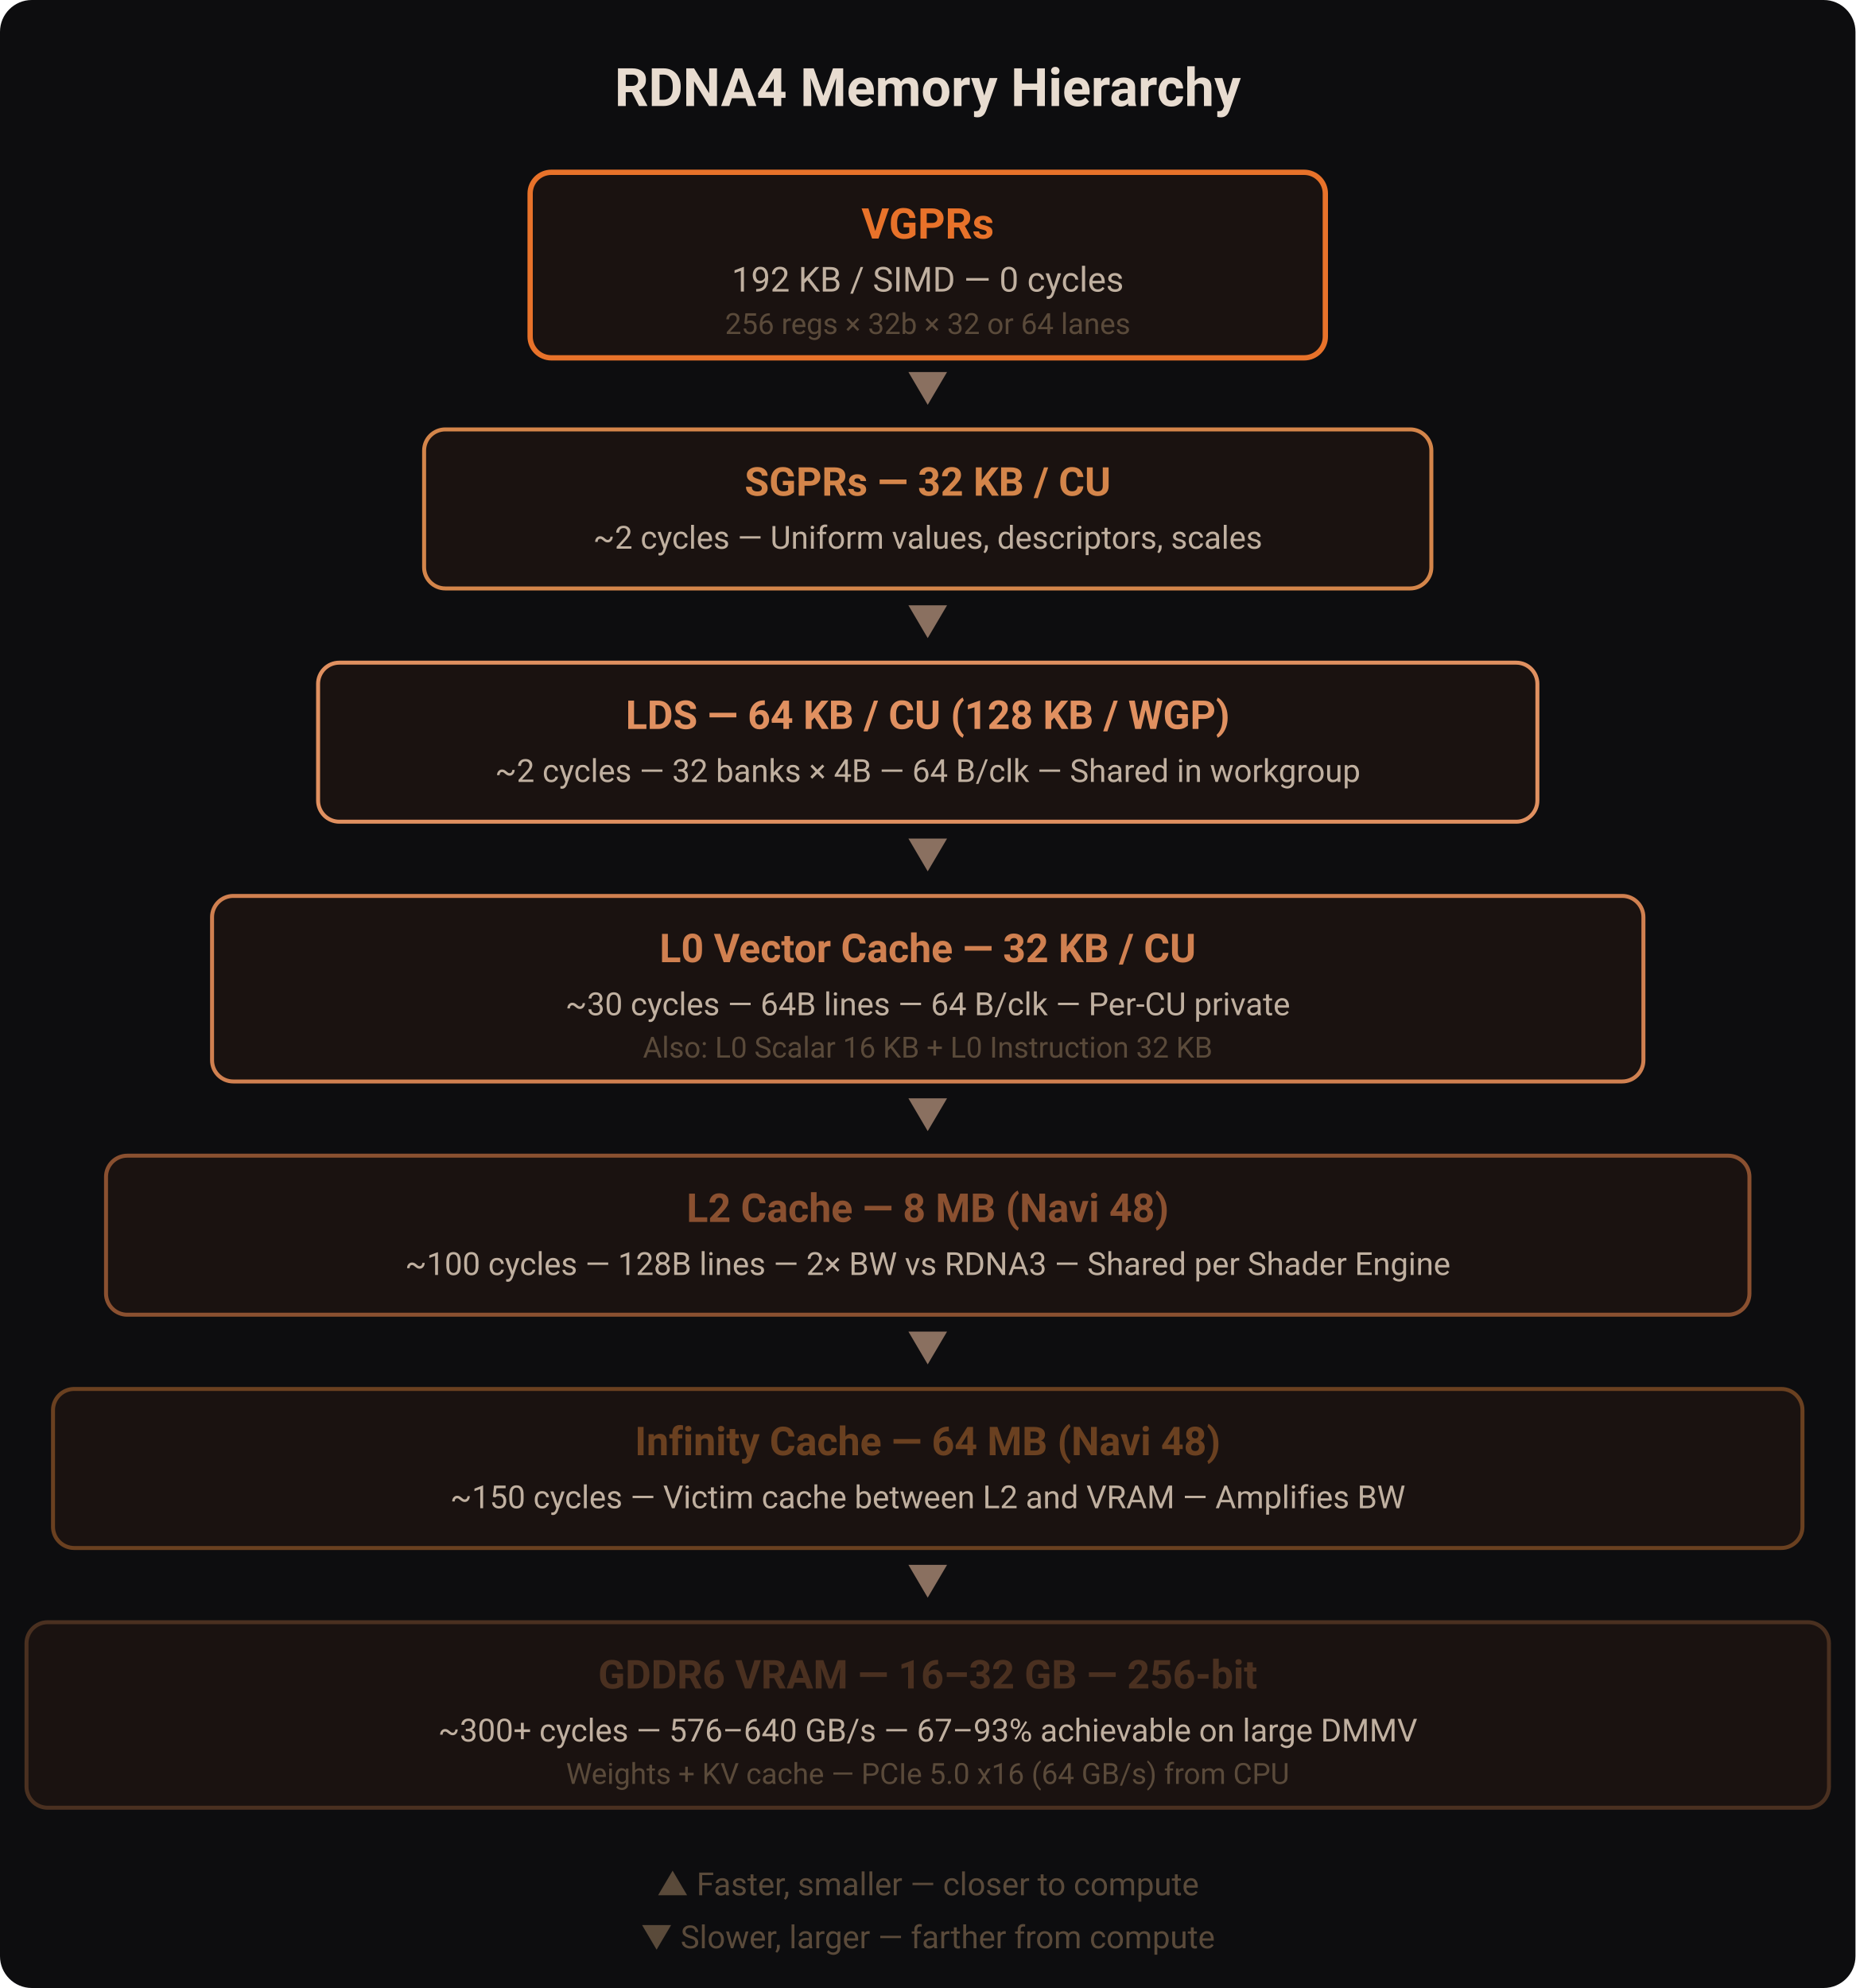
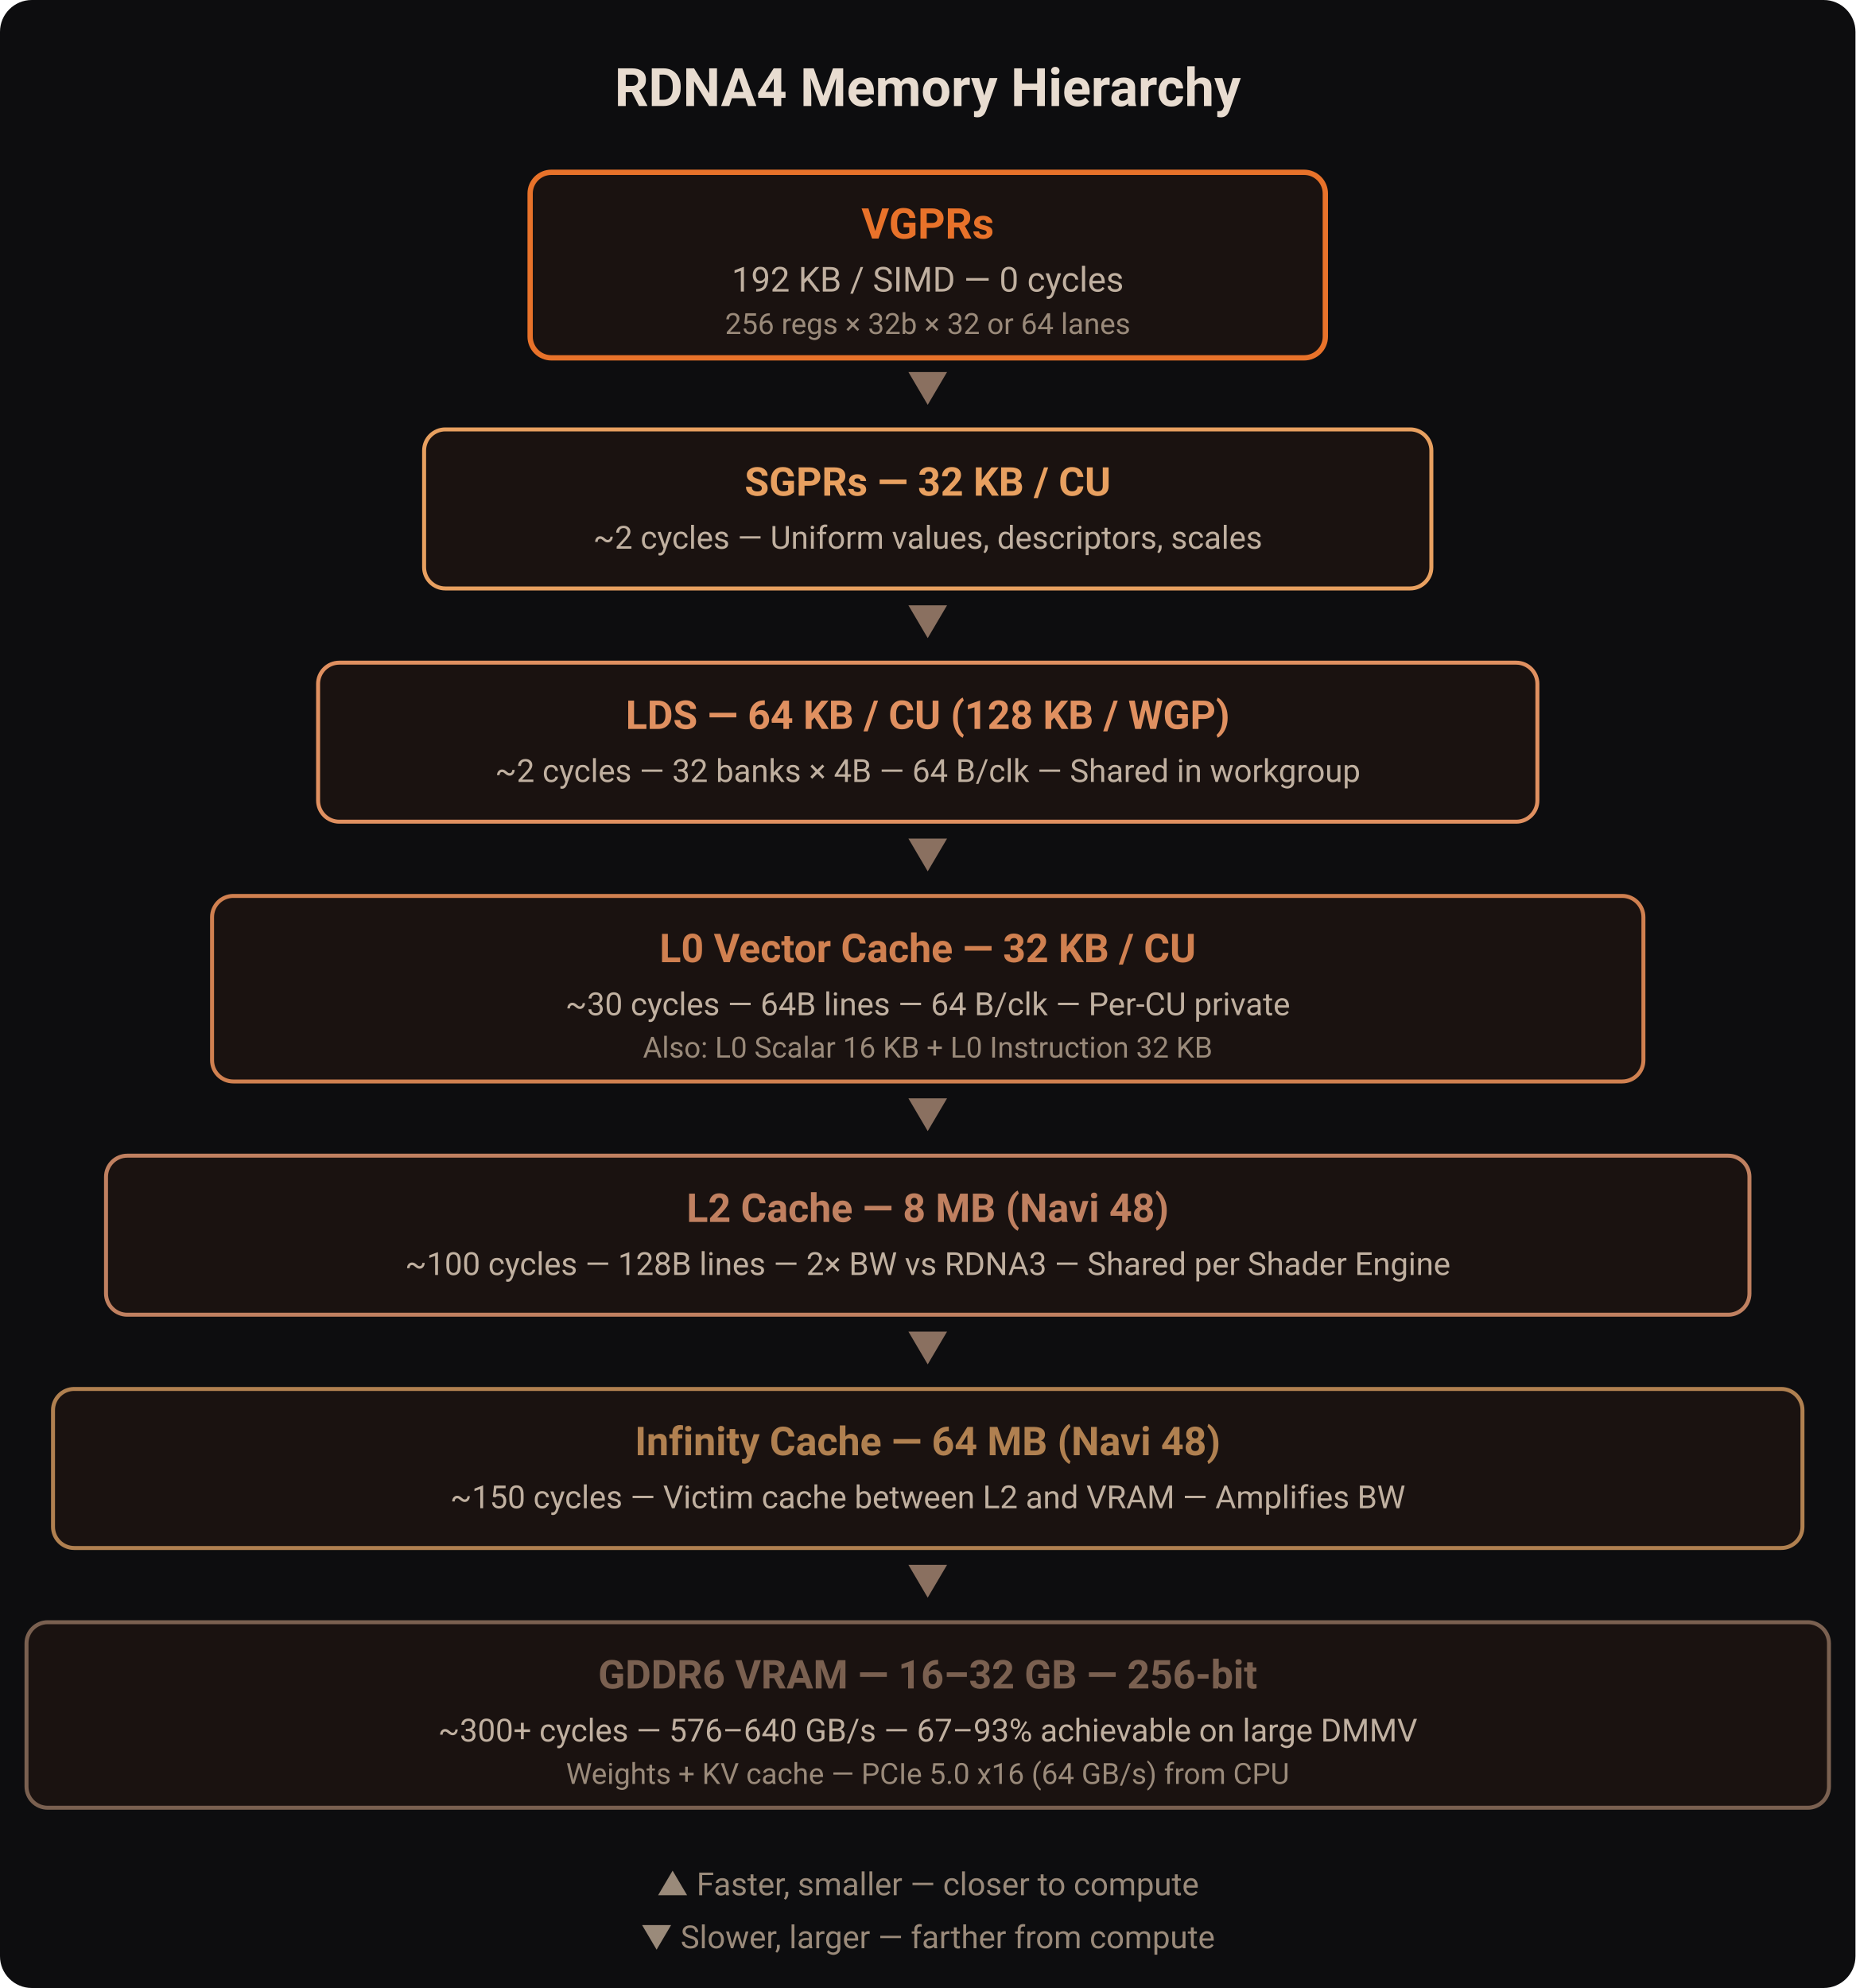
<svg xmlns="http://www.w3.org/2000/svg" viewBox="0 0 700 750" font-family="-apple-system,BlinkMacSystemFont,'Segoe UI',Roboto,sans-serif">
  <rect width="700" height="750" rx="12" fill="#0d0d0f" />
  <text x="350" y="40" text-anchor="middle" fill="#e8dcd0" font-size="20" font-weight="700">RDNA4 Memory Hierarchy</text>
  <rect x="200" y="65" width="300" height="70" rx="8" fill="#1a1210" stroke="#e8722a" stroke-width="2" />
  <text x="350" y="90" text-anchor="middle" fill="#e8722a" font-size="16" font-weight="700">VGPRs</text>
  <text x="350" y="110" text-anchor="middle" fill="#c0b0a0" font-size="13">192 KB / SIMD — 0 cycles</text>
-   <text x="350" y="126" text-anchor="middle" fill="#5a4a3a" font-size="11">256 regs × 32b × 32 or 64 lanes</text>
+   <text x="350" y="126" text-anchor="middle" fill="#9a8a7a" font-size="11">256 regs × 32b × 32 or 64 lanes</text>
  <text x="350" y="152" text-anchor="middle" fill="#8a7060" font-size="16">▼</text>
-   <rect x="160" y="162" width="380" height="60" rx="8" fill="#1a1210" stroke="#d4854a" stroke-width="1.5" />
-   <text x="350" y="187" text-anchor="middle" fill="#d4854a" font-size="15" font-weight="700">SGPRs — 32 KB / CU</text>
+   <rect x="160" y="162" width="380" height="60" rx="8" fill="#1a1210" stroke="#e8a060" stroke-width="1.5" />
+   <text x="350" y="187" text-anchor="middle" fill="#e8a060" font-size="15" font-weight="700">SGPRs — 32 KB / CU</text>
  <text x="350" y="207" text-anchor="middle" fill="#c0b0a0" font-size="12">~2 cycles — Uniform values, descriptors, scales</text>
  <text x="350" y="240" text-anchor="middle" fill="#8a7060" font-size="16">▼</text>
  <rect x="120" y="250" width="460" height="60" rx="8" fill="#1a1210" stroke="#e09060" stroke-width="1.5" />
  <text x="350" y="275" text-anchor="middle" fill="#e09060" font-size="15" font-weight="700">LDS — 64 KB / CU (128 KB / WGP)</text>
  <text x="350" y="295" text-anchor="middle" fill="#c0b0a0" font-size="12">~2 cycles — 32 banks × 4B — 64 B/clk — Shared in workgroup</text>
  <text x="350" y="328" text-anchor="middle" fill="#8a7060" font-size="16">▼</text>
  <rect x="80" y="338" width="540" height="70" rx="8" fill="#1a1210" stroke="#d08050" stroke-width="1.5" />
  <text x="350" y="363" text-anchor="middle" fill="#d08050" font-size="15" font-weight="700">L0 Vector Cache — 32 KB / CU</text>
  <text x="350" y="383" text-anchor="middle" fill="#c0b0a0" font-size="12">~30 cycles — 64B lines — 64 B/clk — Per-CU private</text>
-   <text x="350" y="399" text-anchor="middle" fill="#5a4a3a" font-size="11">Also: L0 Scalar 16 KB + L0 Instruction 32 KB</text>
+   <text x="350" y="399" text-anchor="middle" fill="#9a8a7a" font-size="11">Also: L0 Scalar 16 KB + L0 Instruction 32 KB</text>
  <text x="350" y="426" text-anchor="middle" fill="#8a7060" font-size="16">▼</text>
-   <rect x="40" y="436" width="620" height="60" rx="8" fill="#1a1210" stroke="#8a5030" stroke-width="1.5" />
-   <text x="350" y="461" text-anchor="middle" fill="#8a5030" font-size="15" font-weight="700">L2 Cache — 8 MB (Navi 48)</text>
+   <rect x="40" y="436" width="620" height="60" rx="8" fill="#1a1210" stroke="#c08060" stroke-width="1.5" />
+   <text x="350" y="461" text-anchor="middle" fill="#c08060" font-size="15" font-weight="700">L2 Cache — 8 MB (Navi 48)</text>
  <text x="350" y="481" text-anchor="middle" fill="#c0b0a0" font-size="12">~100 cycles — 128B lines — 2× BW vs RDNA3 — Shared per Shader Engine</text>
  <text x="350" y="514" text-anchor="middle" fill="#8a7060" font-size="16">▼</text>
-   <rect x="20" y="524" width="660" height="60" rx="8" fill="#1a1210" stroke="#6a4020" stroke-width="1.5" />
-   <text x="350" y="549" text-anchor="middle" fill="#6a4020" font-size="15" font-weight="700">Infinity Cache — 64 MB (Navi 48)</text>
+   <rect x="20" y="524" width="660" height="60" rx="8" fill="#1a1210" stroke="#b08050" stroke-width="1.5" />
+   <text x="350" y="549" text-anchor="middle" fill="#b08050" font-size="15" font-weight="700">Infinity Cache — 64 MB (Navi 48)</text>
  <text x="350" y="569" text-anchor="middle" fill="#c0b0a0" font-size="12">~150 cycles — Victim cache between L2 and VRAM — Amplifies BW</text>
  <text x="350" y="602" text-anchor="middle" fill="#8a7060" font-size="16">▼</text>
-   <rect x="10" y="612" width="680" height="70" rx="8" fill="#1a1210" stroke="#4a3020" stroke-width="1.5" />
-   <text x="350" y="637" text-anchor="middle" fill="#4a3020" font-size="15" font-weight="700">GDDR6 VRAM — 16–32 GB — 256-bit</text>
+   <rect x="10" y="612" width="680" height="70" rx="8" fill="#1a1210" stroke="#7a6050" stroke-width="1.5" />
+   <text x="350" y="637" text-anchor="middle" fill="#7a6050" font-size="15" font-weight="700">GDDR6 VRAM — 16–32 GB — 256-bit</text>
  <text x="350" y="657" text-anchor="middle" fill="#c0b0a0" font-size="12">~300+ cycles — 576–640 GB/s — 67–93% achievable on large DMMV</text>
-   <text x="350" y="673" text-anchor="middle" fill="#5a4a3a" font-size="11">Weights + KV cache — PCIe 5.0 x16 (64 GB/s) from CPU</text>
-   <text x="350" y="715" text-anchor="middle" fill="#5a4a3a" font-size="12">▲ Faster, smaller — closer to compute</text>
-   <text x="350" y="735" text-anchor="middle" fill="#5a4a3a" font-size="12">▼ Slower, larger — farther from compute</text>
+   <text x="350" y="673" text-anchor="middle" fill="#9a8a7a" font-size="11">Weights + KV cache — PCIe 5.0 x16 (64 GB/s) from CPU</text>
+   <text x="350" y="715" text-anchor="middle" fill="#9a8a7a" font-size="12">▲ Faster, smaller — closer to compute</text>
+   <text x="350" y="735" text-anchor="middle" fill="#9a8a7a" font-size="12">▼ Slower, larger — farther from compute</text>
</svg>
